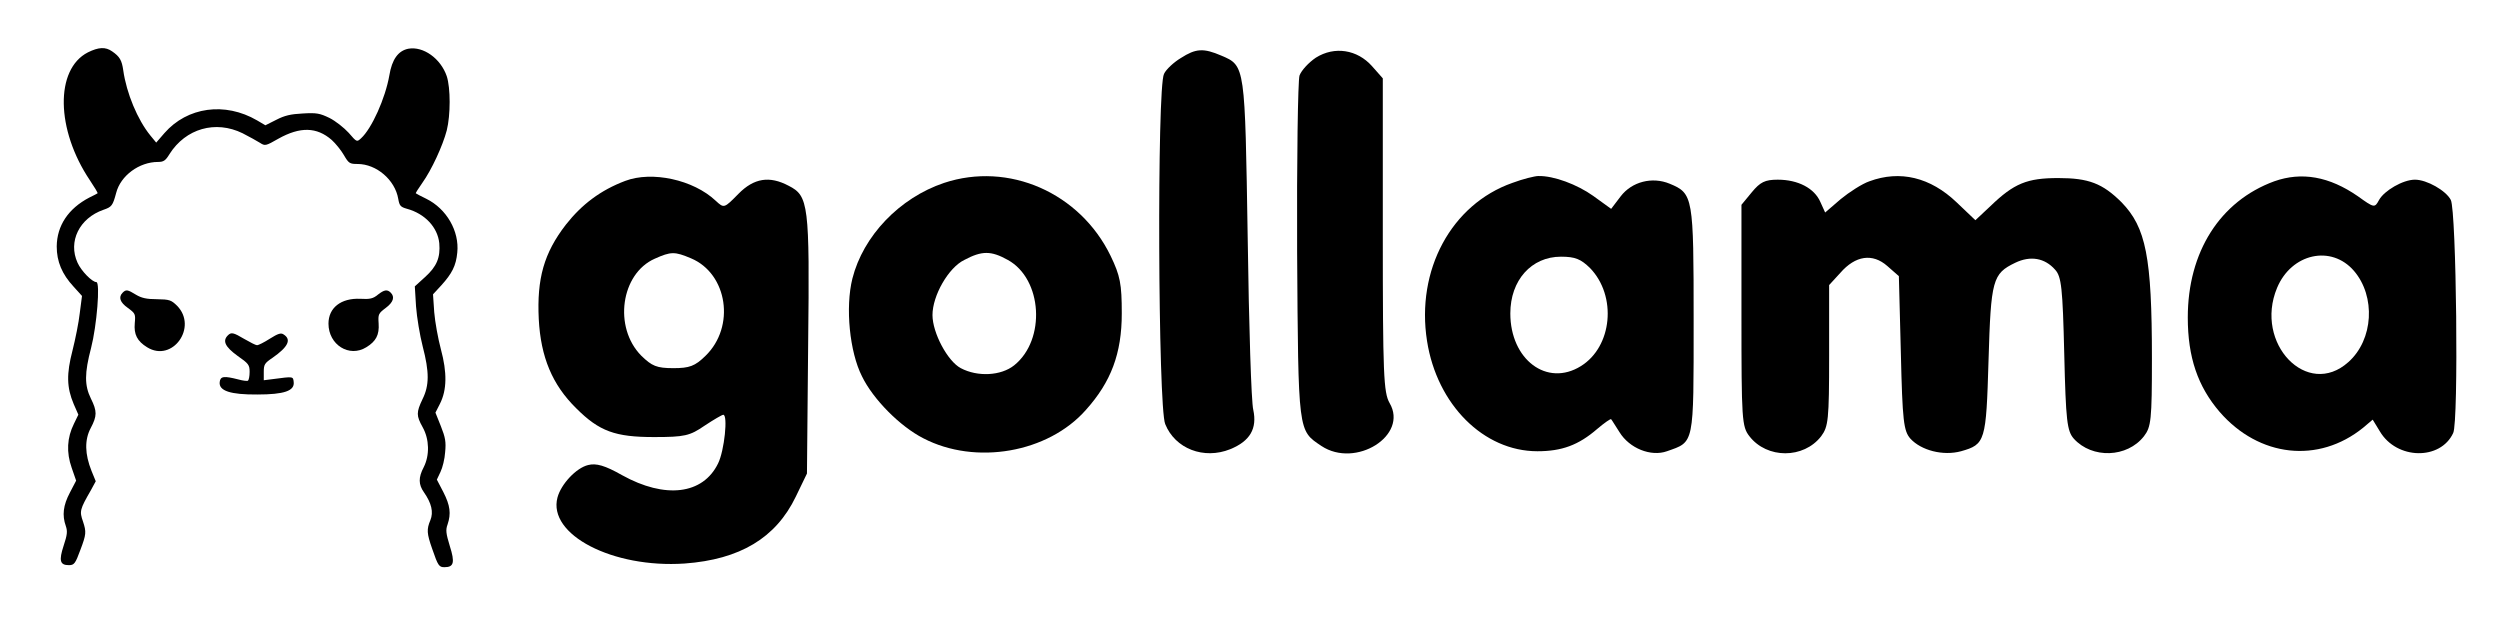
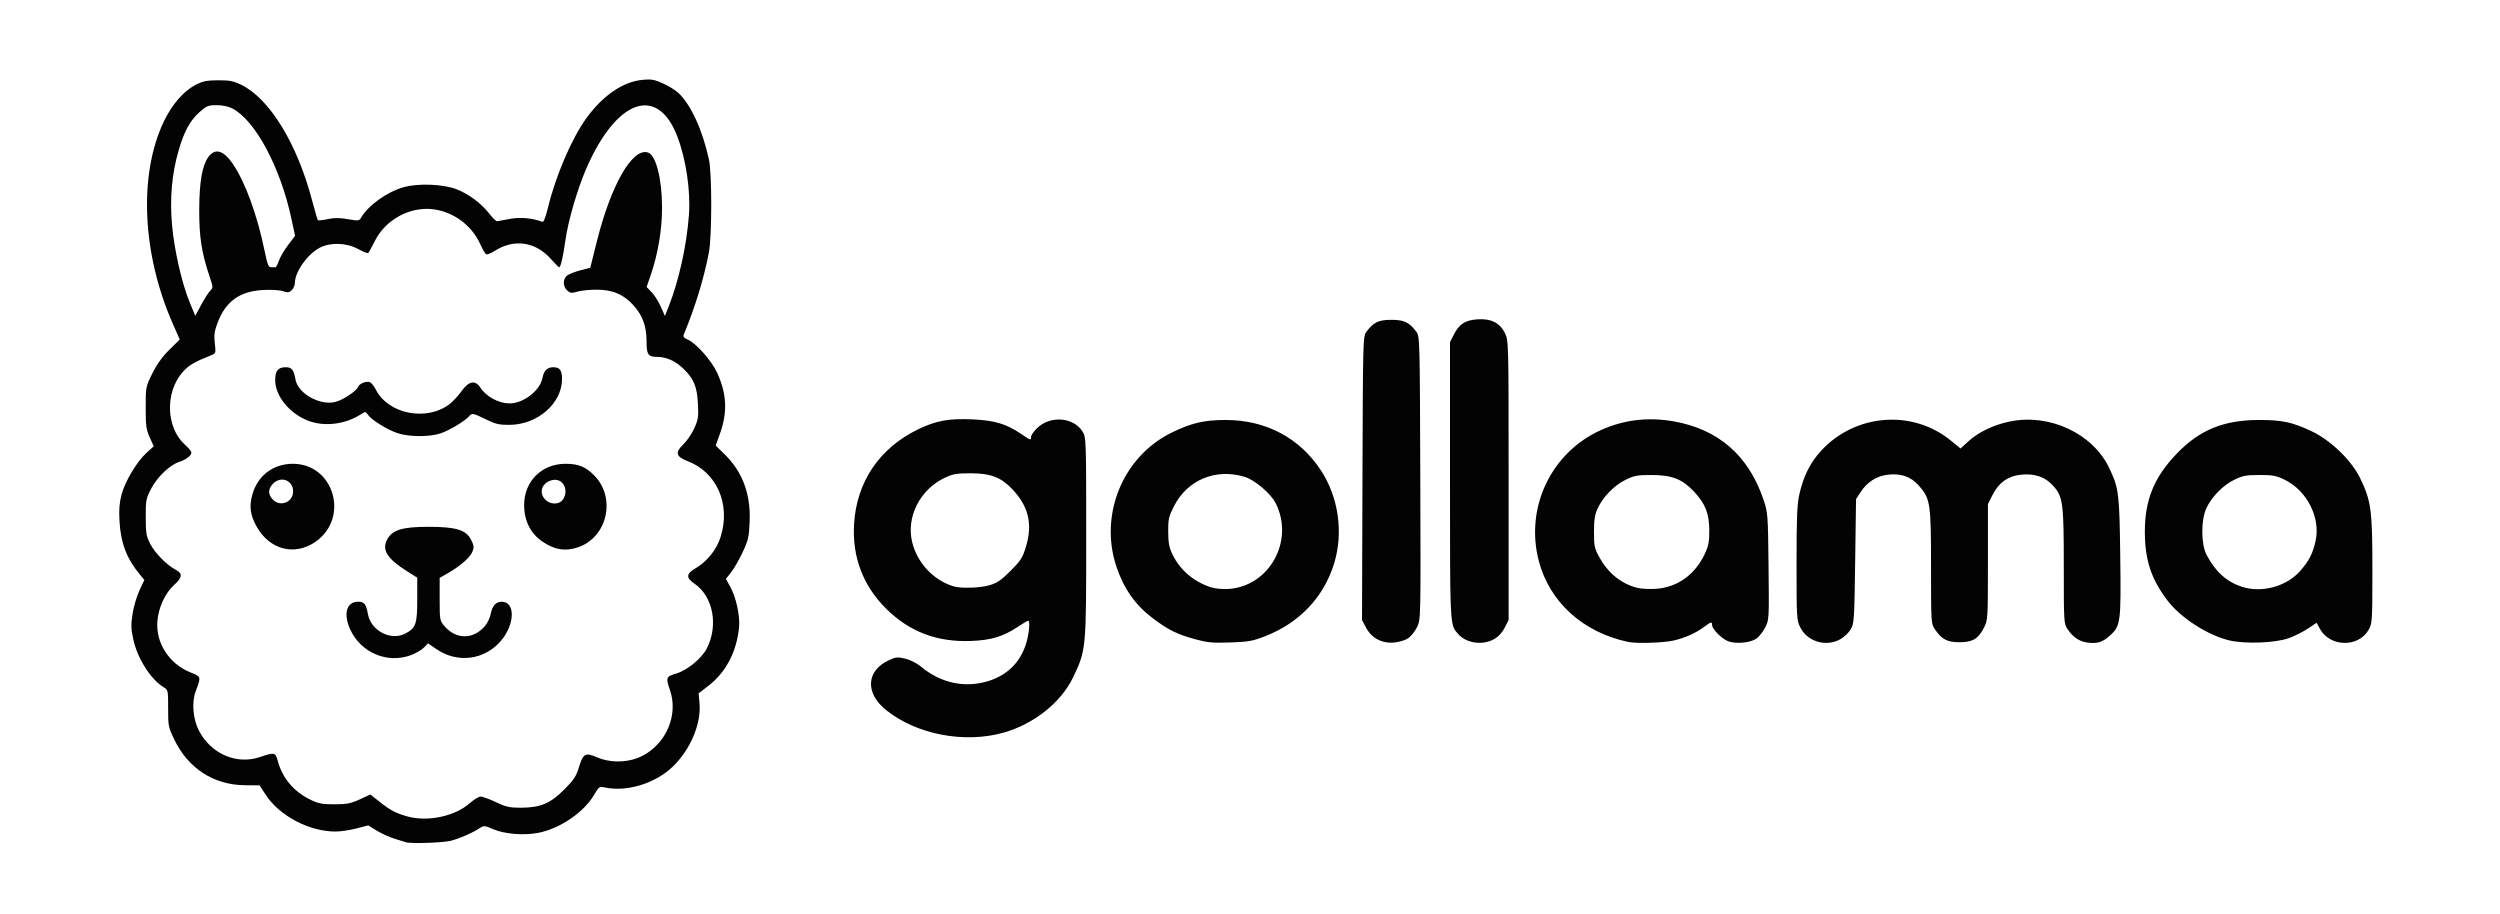
- <svg xmlns="http://www.w3.org/2000/svg" version="1.0" viewBox="0 0 1200 300" width="1200px" height="300px">
-   <g transform="matrix(0.275975, 0, 0, -0.251751, -316.3498, 1007.765)" fill="#000000" stroke="none" style="">
-     <g transform="matrix(0.351679, 0, 0, 0.38827, 525.4252, 2044.104)" style="">
-       <path d="M2200 4788 c-163 -83 -158 -380 10 -628 23 -34 40 -62 38 -64 -1 -1 -20 -11 -41 -21 -104 -54 -160 -138 -161 -240 0 -74 26 -136 84 -198 l41 -45 -11 -84 c-5 -46 -22 -129 -36 -184 -30 -115 -29 -181 6 -263 l23 -52 -22 -45 c-34 -68 -38 -140 -11 -216 l22 -63 -31 -59 c-33 -62 -39 -111 -20 -164 9 -26 7 -43 -11 -97 -24 -73 -18 -95 26 -95 26 0 32 7 57 75 29 76 30 88 13 139 -18 51 -16 59 39 154 l24 44 -21 51 c-33 82 -35 152 -4 210 32 60 32 83 1 145 -32 65 -32 124 1 249 28 108 46 323 26 323 -21 0 -75 55 -93 95 -48 104 9 219 128 260 41 14 46 20 63 83 22 85 114 152 207 152 27 0 37 6 57 39 80 125 227 167 361 102 33 -17 72 -38 86 -47 25 -16 28 -16 91 20 108 60 190 58 264 -6 19 -17 46 -50 60 -74 24 -41 29 -44 68 -44 93 0 185 -78 201 -171 6 -34 11 -40 43 -49 89 -24 152 -91 160 -169 6 -70 -12 -114 -70 -166 l-51 -46 6 -98 c4 -54 19 -143 33 -197 33 -126 33 -191 -1 -259 -31 -65 -31 -81 1 -138 33 -59 35 -137 5 -196 -27 -51 -26 -85 1 -123 38 -54 48 -98 32 -137 -19 -45 -18 -65 9 -141 29 -84 34 -90 61 -90 46 0 52 23 26 104 -19 62 -21 79 -11 106 18 53 13 93 -21 159 l-32 61 18 38 c10 20 21 64 23 97 5 50 1 72 -21 127 l-27 67 22 43 c35 68 36 154 5 268 -14 52 -29 134 -33 182 l-6 88 41 44 c53 58 73 97 79 161 11 105 -53 215 -153 264 -27 13 -50 25 -52 27 -2 1 13 24 32 51 46 64 101 182 121 258 19 76 19 208 0 266 -30 87 -116 148 -190 135 -50 -10 -81 -52 -94 -131 -20 -113 -87 -261 -140 -309 -21 -19 -21 -19 -61 27 -23 25 -65 58 -95 73 -48 23 -64 26 -132 22 -60 -3 -90 -10 -131 -31 l-54 -27 -41 24 c-159 92 -345 66 -458 -62 l-41 -47 -29 35 c-63 77 -118 207 -134 320 -7 49 -17 67 -55 93 -33 23 -67 21 -120 -5z" />
-       <path d="M2372 3608 c-22 -22 -13 -48 26 -75 37 -27 38 -30 34 -75 -5 -55 12 -88 61 -118 125 -77 252 99 148 204 -29 28 -37 31 -100 32 -51 0 -76 6 -103 22 -41 25 -49 27 -66 10z" />
-       <path d="M3634 3598 c-23 -19 -39 -23 -87 -20 -95 4 -157 -44 -157 -122 0 -104 103 -168 187 -116 48 29 65 61 61 117 -3 45 -1 49 35 76 38 28 46 54 25 75 -17 17 -32 15 -64 -10z" />
-       <path d="M2892 3398 c-27 -27 -13 -56 48 -100 55 -38 60 -45 60 -79 0 -21 -4 -40 -8 -43 -4 -3 -26 0 -48 6 -71 18 -89 16 -92 -13 -5 -43 53 -62 186 -61 133 0 185 18 180 61 -3 28 -1 28 -100 15 l-48 -6 0 41 c0 36 4 43 43 69 78 54 95 90 55 115 -13 9 -28 4 -68 -21 -28 -18 -57 -32 -63 -32 -7 0 -34 14 -62 30 -56 33 -66 35 -83 18z" />
-     </g>
-     <g transform="matrix(0.69312, 0, 0, 0.77282, 1638.375, 2091.62)" style="">
-       <path d="M2253 2330 c-17 -10 -37 -28 -42 -39 -18 -32 -15 -823 3 -864 25 -61 97 -88 163 -62 50 20 68 51 58 97 -5 18 -11 209 -14 423 -7 427 -6 426 -66 451 -45 19 -64 18 -102 -6z" />
-       <path d="M2592 2331 c-18 -12 -36 -31 -41 -44 -4 -12 -7 -208 -6 -435 3 -449 2 -440 61 -479 86 -56 219 26 171 106 -15 26 -17 70 -17 415 l0 386 -27 30 c-37 41 -94 50 -141 21z" style="" />
-       <path d="M859 2027 c-62 -23 -109 -58 -149 -108 -55 -70 -73 -133 -68 -233 5 -94 34 -162 94 -220 58 -57 98 -71 195 -71 77 0 90 3 127 28 23 15 44 27 47 27 12 0 3 -88 -13 -120 -38 -77 -133 -88 -241 -29 -43 24 -65 30 -85 25 -30 -7 -68 -47 -77 -80 -25 -92 139 -175 319 -163 139 10 229 63 279 165 l28 57 3 319 c4 346 1 366 -49 391 -48 25 -87 19 -126 -20 -36 -36 -36 -36 -57 -17 -56 52 -160 74 -227 49z m165 -191 c92 -38 112 -169 36 -241 -26 -25 -40 -30 -80 -30 -42 0 -54 5 -81 31 -70 70 -51 202 34 239 41 18 50 18 91 1z" />
-       <path d="M1659 2022 c-112 -37 -203 -131 -230 -236 -18 -71 -7 -181 24 -241 28 -57 96 -124 154 -153 131 -67 313 -36 408 70 63 69 90 139 90 238 0 73 -4 93 -28 142 -77 156 -256 233 -418 180z m160 -190 c87 -47 96 -197 16 -260 -33 -26 -92 -29 -134 -7 -33 17 -71 87 -71 131 0 48 40 117 80 136 44 23 67 23 109 0z" />
-       <path d="M3085 2022 c-153 -53 -242 -215 -214 -390 25 -157 142 -272 277 -272 61 0 103 15 150 55 18 15 34 26 35 24 2 -2 11 -17 21 -32 25 -40 79 -61 119 -47 69 24 67 13 67 322 0 306 -1 314 -60 338 -44 18 -95 5 -123 -31 l-24 -31 -45 32 c-40 28 -99 50 -138 49 -8 0 -38 -7 -65 -17z m195 -210 c68 -69 56 -194 -23 -242 -85 -52 -177 16 -177 130 0 82 53 140 127 140 36 0 50 -6 73 -28z" />
-       <path d="M3981 2026 c-18 -6 -51 -27 -72 -44 l-39 -33 -12 26 c-15 34 -56 55 -107 55 -32 0 -44 -6 -65 -31 l-26 -31 0 -272 c0 -259 1 -275 20 -299 44 -56 136 -56 180 0 18 24 20 40 20 199 l0 174 28 30 c38 43 81 49 118 17 l29 -25 5 -190 c4 -168 7 -192 24 -211 27 -29 82 -43 127 -31 61 17 63 24 69 224 6 199 10 214 67 241 38 18 74 12 100 -17 16 -17 19 -45 23 -208 4 -165 7 -190 24 -209 46 -50 134 -47 176 6 18 23 20 40 20 192 0 251 -15 323 -76 385 -48 47 -83 60 -159 60 -78 0 -111 -13 -170 -69 l-38 -35 -47 44 c-66 62 -142 80 -219 52z" />
-       <path d="M4997 2026 c-136 -49 -217 -174 -217 -336 0 -98 25 -170 80 -233 99 -112 248 -128 360 -39 l24 20 18 -29 c42 -70 152 -72 184 -4 14 28 8 548 -6 575 -12 23 -60 50 -90 50 -30 0 -77 -27 -90 -50 -11 -20 -12 -20 -53 9 -72 49 -141 61 -210 37z m200 -221 c55 -63 49 -170 -14 -225 -103 -91 -237 46 -179 183 36 85 136 107 193 42z" />
-     </g>
+ <svg xmlns="http://www.w3.org/2000/svg" width="1450" height="530" viewBox="0 0 1450 530">
+   <g>
+     <path d="M 261.51 487.64 C257.16,488.80 238.34,489.43 235.50,488.52 C234.95,488.34 232.02,487.44 229.00,486.51 C225.98,485.58 221.26,483.46 218.52,481.78 L 213.54 478.73 L 206.69 480.51 C202.93,481.49 197.49,482.29 194.60,482.29 C179.28,482.29 162.03,473.17 154.03,460.85 L 150.55 455.50 L 142.03 455.43 C123.98,455.27 109.19,445.71 101.12,429.00 C97.65,421.81 97.50,421.06 97.52,410.83 C97.54,400.48 97.46,400.11 95.02,398.66 C87.58,394.22 79.83,382.13 77.39,371.17 C75.96,364.71 75.88,362.46 76.88,356.04 C77.52,351.89 79.32,345.77 80.88,342.44 L 83.72 336.38 L 81.29 333.44 C73.47,323.98 70.10,315.27 69.32,302.50 C68.92,295.83 69.21,291.82 70.46,287.00 C72.47,279.26 79.39,267.68 85.09,262.54 L 89.18 258.84 L 86.84 253.67 C84.80,249.17 84.50,246.94 84.50,236.45 C84.50,224.47 84.53,224.35 88.36,216.58 C90.99,211.26 94.14,206.88 98.24,202.84 L 104.25 196.92 L 100.20 187.71 C82.37,147.16 80.33,101.23 95.02,70.47 C99.70,60.65 106.48,52.82 113.39,49.25 C117.63,47.06 119.86,46.60 126.50,46.57 C133.22,46.53 135.38,46.96 140.00,49.22 C156.44,57.29 172.40,83.38 181.04,116.34 C182.62,122.33 184.12,127.45 184.38,127.72 C184.65,127.98 187.19,127.70 190.03,127.09 C193.85,126.27 196.92,126.28 201.74,127.12 C207.57,128.13 208.38,128.07 209.22,126.57 C213.32,119.25 224.61,111.14 234.38,108.50 C242.94,106.18 257.21,106.80 265.00,109.84 C271.87,112.52 279.36,118.15 283.86,124.01 C285.76,126.48 287.80,128.42 288.40,128.32 C289.01,128.23 292.37,127.61 295.88,126.94 C301.81,125.83 308.88,126.48 314.62,128.68 C315.31,128.95 316.60,125.57 317.97,119.89 C322.36,101.79 331.73,80.04 340.13,68.50 C349.78,55.23 361.44,47.31 372.88,46.28 C377.84,45.83 379.68,46.16 384.63,48.43 C387.86,49.91 391.80,52.33 393.39,53.81 C400.68,60.61 407.42,75.27 411.18,92.50 C412.98,100.71 412.95,137.15 411.15,146.50 C408.19,161.81 403.24,177.98 396.56,194.11 C396.08,195.27 396.73,196.06 398.89,196.95 C403.66,198.93 412.79,209.26 415.98,216.29 C421.63,228.75 422.05,239.17 417.43,251.97 L 415.09 258.43 L 420.30 263.52 C430.64,273.61 435.45,286.52 434.80,302.38 C434.43,311.48 434.02,313.29 430.73,320.31 C428.72,324.60 425.71,329.84 424.05,331.94 L 421.01 335.77 L 423.47 340.17 C426.95,346.40 429.32,357.31 428.64,364.02 C427.22,378.06 421.04,389.87 411.05,397.63 L 405.20 402.16 L 405.72 407.87 C406.80,419.70 400.45,434.78 390.25,444.61 C380.15,454.34 363.75,459.43 351.00,456.77 C347.60,456.06 347.41,456.19 344.50,461.13 C338.56,471.22 324.72,480.61 312.20,483.05 C303.85,484.68 292.65,483.77 286.03,480.92 C281.00,478.75 280.68,478.73 278.15,480.39 C273.92,483.15 266.92,486.20 261.51,487.64 ZM 236.23 473.51 C247.93,476.81 263.74,473.50 272.30,465.97 C274.78,463.79 277.70,462.00 278.79,462.00 C279.88,462.00 283.86,463.46 287.64,465.25 C293.50,468.03 295.59,468.50 302.00,468.48 C313.38,468.45 319.11,466.07 327.15,458.04 C332.74,452.46 334.11,450.40 335.75,445.08 C338.22,437.01 339.50,436.29 346.23,439.21 C354.19,442.67 364.59,442.40 372.30,438.53 C386.52,431.41 393.62,414.52 388.50,400.00 C386.05,393.07 386.36,392.33 392.39,390.58 C398.61,388.77 407.03,381.82 409.96,376.09 C416.82,362.64 413.58,345.83 402.70,338.44 C397.77,335.09 397.95,332.80 403.40,329.61 C410.20,325.63 415.70,318.71 418.01,311.25 C423.84,292.35 415.79,273.97 398.83,267.46 C391.99,264.83 391.39,262.38 396.42,257.64 C398.38,255.79 401.16,251.70 402.61,248.54 C404.96,243.41 405.19,241.90 404.80,234.15 C404.29,224.23 402.39,219.64 396.33,213.80 C391.76,209.38 386.47,207.00 381.23,207.00 C375.92,207.00 375.00,205.67 375.00,197.98 C375.00,189.36 372.82,183.22 367.71,177.41 C361.92,170.83 355.47,168.02 346.12,168.01 C342.05,168.00 336.99,168.52 334.87,169.16 C331.52,170.16 330.74,170.07 329.00,168.50 C326.26,166.02 326.40,161.44 329.26,159.56 C330.51,158.75 333.96,157.46 336.94,156.69 L 342.36 155.31 L 346.07 140.40 C354.34,107.25 366.76,85.57 375.83,88.45 C380.44,89.91 383.96,103.67 383.99,120.31 C384.00,133.18 381.66,147.18 377.44,159.48 L 375.04 166.45 L 377.97 169.48 C379.58,171.14 381.97,174.93 383.28,177.89 L 385.65 183.28 L 387.79 177.89 C393.75,162.86 398.34,142.11 399.59,124.50 C400.59,110.44 397.85,92.08 392.79,79.00 C381.23,49.07 357.48,57.58 339.99,97.90 C334.92,109.59 329.51,128.15 327.99,139.05 C326.66,148.63 325.20,155.00 324.34,155.00 C324.02,155.00 321.95,152.96 319.75,150.46 C310.64,140.10 298.17,138.28 286.71,145.64 C284.63,146.98 282.47,147.79 281.91,147.45 C281.35,147.10 279.85,144.49 278.57,141.66 C273.54,130.50 262.62,122.54 250.64,121.30 C237.27,119.92 223.49,127.60 217.37,139.84 C215.64,143.28 213.96,146.37 213.62,146.71 C213.29,147.05 210.65,146.04 207.76,144.46 C200.92,140.74 191.64,140.43 185.41,143.72 C178.24,147.50 171.08,157.65 171.02,164.10 C171.01,165.52 170.17,167.44 169.17,168.35 C167.64,169.73 166.78,169.82 164.10,168.88 C162.24,168.24 157.36,167.94 152.67,168.19 C139.00,168.90 130.82,174.82 126.13,187.38 C124.36,192.11 124.06,194.40 124.59,199.10 C125.24,204.83 125.20,204.95 122.38,206.08 C112.68,209.94 109.39,211.89 105.94,215.80 C95.55,227.61 96.28,248.28 107.43,258.07 C109.39,259.80 111.00,261.77 111.00,262.45 C111.00,264.26 108.00,266.58 104.00,267.88 C98.53,269.65 91.27,276.54 87.71,283.37 C84.68,289.15 84.50,290.10 84.53,300.00 C84.55,309.37 84.84,311.04 87.19,315.54 C90.00,320.92 96.79,327.80 101.89,330.44 C106.06,332.60 105.82,334.94 100.96,339.30 C95.80,343.93 91.89,352.43 91.28,360.36 C90.31,372.91 98.09,384.98 110.34,389.94 C113.27,391.13 114.85,391.73 115.41,392.84 C116.05,394.13 115.31,396.11 113.67,400.50 L 113.48 401.00 C111.14,407.27 111.90,416.92 115.27,423.55 C122.18,437.16 137.10,443.71 150.72,439.10 C159.25,436.22 159.74,436.32 161.07,441.24 C163.76,451.26 170.26,459.01 179.92,463.76 C184.69,466.10 186.74,466.50 194.00,466.49 C201.20,466.47 203.44,466.04 208.66,463.64 L 214.82 460.81 L 220.07 464.96 C226.51,470.05 229.44,471.60 236.23,473.51 ZM 581.98 424.96 C559.35,431.29 531.92,426.07 514.21,412.07 C501.55,402.06 502.27,388.90 515.83,382.79 C519.64,381.07 520.74,380.98 525.11,382.03 C528.01,382.72 531.79,384.66 534.22,386.68 C545.63,396.21 559.64,399.21 573.21,395.02 C584.76,391.45 592.47,383.43 595.57,371.76 C597.04,366.25 597.46,360.00 596.35,360.00 C596.00,360.00 593.27,361.62 590.28,363.60 C581.90,369.16 574.96,371.28 563.50,371.75 C543.59,372.58 527.47,366.48 513.91,352.99 C500.54,339.69 494.24,323.06 495.36,304.00 C496.78,279.52 510.05,259.88 532.50,249.01 C543.01,243.93 550.35,242.60 564.29,243.25 C576.88,243.84 583.61,245.85 592.11,251.58 C597.97,255.52 598.00,255.53 598.00,253.40 C598.00,252.52 599.49,250.31 601.31,248.49 C608.93,240.87 622.64,241.83 627.90,250.34 C629.97,253.69 630.00,254.59 630.00,311.71 C630.00,376.82 629.99,376.94 622.38,392.88 C615.42,407.44 599.56,420.04 581.98,424.96 ZM 970.78 371.49 C965.04,372.84 949.33,373.36 944.50,372.35 C918.25,366.88 898.73,349.24 892.49,325.33 C884.46,294.53 899.51,262.65 928.27,249.56 C941.62,243.49 955.66,241.77 970.64,244.37 C996.61,248.89 1014.24,264.24 1022.84,289.83 C1025.35,297.30 1025.43,298.29 1025.76,328.50 C1026.09,359.21 1026.08,359.54 1023.80,363.94 C1022.53,366.38 1020.30,369.26 1018.82,370.33 C1015.50,372.75 1007.40,373.62 1002.67,372.05 C998.91,370.82 993.00,364.95 993.00,362.47 C993.00,360.48 992.39,360.61 988.68,363.39 C983.69,367.13 977.61,369.88 970.78,371.49 ZM 1327.46 370.15 C1319.83,372.90 1302.43,373.59 1293.31,371.50 C1280.56,368.58 1264.64,358.31 1256.90,348.00 C1247.60,335.60 1244.04,324.68 1244.01,308.48 C1243.99,290.06 1249.31,276.93 1262.31,263.33 C1275.62,249.41 1289.54,243.65 1310.00,243.59 C1323.64,243.55 1329.62,244.84 1340.94,250.22 C1351.85,255.42 1363.84,267.02 1368.79,277.16 C1375.30,290.52 1376.00,295.70 1375.98,330.41 C1375.97,360.74 1375.91,361.60 1373.73,365.40 C1367.82,375.71 1351.24,375.29 1345.53,364.68 L 1343.66 361.21 L 1338.54 364.61 C1335.72,366.47 1330.74,368.97 1327.46,370.15 ZM 1067.44 370.73 C1059.27,375.37 1048.38,372.22 1044.25,364.04 C1042.05,359.68 1042.00,358.80 1042.00,326.74 C1042.00,300.08 1042.31,292.54 1043.62,286.70 C1046.02,276.04 1049.93,268.27 1056.42,261.26 C1076.14,239.96 1109.20,237.38 1131.33,255.41 L 1137.13 260.13 L 1141.48 256.12 C1147.40,250.67 1156.06,246.49 1165.57,244.50 C1188.70,239.65 1213.86,251.41 1223.38,271.52 C1228.95,283.29 1229.26,285.81 1229.75,322.85 C1230.25,361.38 1230.01,363.15 1223.42,368.94 C1219.31,372.54 1216.30,373.44 1210.78,372.70 C1206.01,372.06 1202.41,369.66 1199.25,365.01 C1197.03,361.75 1197.00,361.29 1197.00,328.53 C1197.00,290.84 1196.56,287.77 1190.21,281.11 C1185.75,276.42 1179.84,274.54 1172.05,275.34 C1164.67,276.09 1159.31,279.91 1155.75,286.94 L 1153.00 292.36 L 1153.00 325.97 C1153.00,358.85 1152.95,359.67 1150.75,363.98 C1147.39,370.55 1144.13,372.50 1136.50,372.50 C1129.40,372.50 1126.21,370.82 1122.25,365.01 C1120.03,361.75 1120.00,361.27 1120.00,329.03 C1120.00,291.87 1119.61,289.25 1113.04,281.79 C1108.31,276.41 1102.65,274.41 1094.82,275.34 C1088.47,276.09 1082.92,279.63 1079.26,285.26 L 1076.50 289.50 L 1076.00 325.50 C1075.53,359.53 1075.39,361.69 1073.44,365.00 C1072.31,366.92 1069.61,369.50 1067.44,370.73 ZM 733.50 369.13 C726.53,371.83 723.95,372.28 713.50,372.63 C703.18,372.99 700.31,372.72 693.00,370.70 C682.62,367.84 677.54,365.32 668.68,358.64 C658.54,351.00 651.83,341.50 647.54,328.72 C637.40,298.51 651.24,264.83 679.50,250.94 C690.91,245.33 698.52,243.56 711.00,243.59 C734.33,243.65 753.86,254.02 766.19,272.90 C776.35,288.45 779.25,308.85 773.83,326.66 C767.84,346.36 753.62,361.34 733.50,369.13 ZM 866.50 370.73 C859.84,374.45 850.49,373.11 845.73,367.74 C845.19,367.13 844.71,366.61 844.28,366.04 C841.00,361.71 841.00,354.89 841.00,283.85 L 841.00 278.74 L 841.00 198.42 L 843.25 194.02 C846.36,187.93 849.76,185.72 856.82,185.21 C864.75,184.63 869.98,187.26 872.89,193.28 C874.98,197.59 875.00,198.32 875.00,278.60 L 875.00 359.58 L 872.75 364.03 C871.27,366.97 869.14,369.26 866.50,370.73 ZM 816.91 370.07 C815.24,371.25 811.74,372.37 808.74,372.66 C801.61,373.36 795.54,370.17 792.29,364.01 L 789.97 359.62 L 790.23 277.38 C790.50,196.09 790.52,195.11 792.56,192.38 C796.66,186.90 799.59,185.50 807.00,185.50 C814.41,185.50 817.34,186.90 821.44,192.38 C823.48,195.11 823.50,196.10 823.77,277.21 C824.04,358.92 824.04,359.29 821.94,363.63 C820.78,366.03 818.51,368.92 816.91,370.07 ZM 110.14 175.68 L 113.27 183.19 L 116.66 176.85 C118.52,173.37 120.87,169.68 121.89,168.66 C123.69,166.87 123.68,166.63 121.49,160.16 C116.92,146.67 115.50,137.39 115.55,121.50 C115.61,105.53 117.29,95.89 120.88,91.00 C124.74,85.74 129.66,87.14 135.01,95.01 C142.38,105.87 149.28,124.86 153.63,146.25 C155.07,153.34 155.75,155.00 157.21,155.00 L 159.75 155.00 C160.16,155.00 161.06,153.31 161.75,151.25 C162.44,149.19 164.84,145.09 167.08,142.14 L 171.14 136.77 L 169.00 126.79 C162.62,96.97 148.05,69.77 134.79,62.92 C132.48,61.72 129.05,61.00 125.68,61.00 C120.83,61.00 119.83,61.40 115.86,64.89 C110.29,69.79 106.82,76.13 103.58,87.33 C99.65,100.88 98.40,115.17 99.79,130.61 C101.12,145.34 105.56,164.69 110.14,175.68 ZM 553.00 340.06 C557.38,341.40 568.46,341.05 574.02,339.40 C578.32,338.13 580.76,336.45 586.12,331.09 C592.06,325.15 593.08,323.54 595.05,317.07 C598.99,304.09 596.61,293.85 587.37,283.97 C580.74,276.88 574.68,274.52 563.00,274.51 C554.84,274.50 552.73,274.87 548.00,277.10 C533.69,283.86 525.62,299.57 528.99,314.14 C531.78,326.23 541.28,336.49 553.00,340.06 ZM 949.73 340.97 C951.81,341.50 956.50,341.75 960.18,341.53 C972.75,340.78 983.15,333.39 988.81,321.18 C990.99,316.49 991.43,314.11 991.39,307.50 C991.32,297.76 989.10,292.16 982.50,285.10 C975.73,277.87 969.75,275.53 958.00,275.51 C949.63,275.50 947.83,275.83 942.86,278.27 C936.27,281.50 929.72,288.21 926.67,294.82 C924.97,298.51 924.51,301.40 924.51,308.50 C924.50,316.62 924.79,318.03 927.50,322.97 C932.69,332.45 940.28,338.59 949.73,340.97 ZM 1300.50 340.39 C1311.94,344.04 1326.18,340.14 1334.07,331.19 C1339.22,325.34 1341.41,321.10 1343.04,313.75 C1346.02,300.35 1338.12,284.65 1325.22,278.31 C1320.24,275.86 1318.34,275.50 1310.50,275.50 C1302.69,275.50 1300.75,275.87 1295.86,278.27 C1289.27,281.50 1282.72,288.21 1279.67,294.82 C1276.46,301.77 1276.58,315.74 1279.89,321.97 C1285.08,331.73 1291.59,337.55 1300.50,340.39 ZM 702.29 340.61 C704.72,341.41 709.03,341.82 712.50,341.60 C736.27,340.06 750.85,313.65 739.92,291.90 C737.07,286.21 727.71,278.29 721.76,276.52 C705.03,271.55 688.73,278.32 681.00,293.45 C677.82,299.67 677.51,301.05 677.56,308.44 C677.60,314.88 678.11,317.59 680.00,321.49 C684.40,330.59 692.26,337.33 702.29,340.61 ZM 238.30 379.99 C224.64,385.10 209.19,378.53 203.08,365.00 C198.98,355.93 201.02,349.00 207.79,349.00 C211.28,349.00 212.36,350.39 213.41,356.22 C215.13,365.78 226.65,371.82 234.96,367.52 C241.18,364.30 242.00,362.03 242.00,347.90 L 242.00 335.06 L 236.25 331.43 C224.53,324.01 221.37,319.05 224.51,312.99 C227.41,307.37 233.31,305.54 248.50,305.55 C264.73,305.56 270.43,307.34 273.35,313.30 C274.94,316.53 275.02,317.53 273.96,320.09 C272.58,323.42 267.01,328.27 259.75,332.45 L 255.00 335.19 L 255.00 347.52 C255.00,359.36 255.10,359.97 257.62,362.96 C264.43,371.05 274.55,371.07 281.34,363.01 C282.76,361.32 284.22,358.27 284.59,356.22 C285.44,351.44 287.61,349.00 291.00,349.00 C298.98,349.00 298.72,362.13 290.55,371.67 C280.97,382.87 265.30,384.87 253.07,376.45 L 248.23 373.13 L 245.95 375.55 C244.70,376.89 241.25,378.88 238.30,379.99 ZM 255.57 251.35 C249.05,253.53 237.00,253.45 230.41,251.18 C224.37,249.09 215.53,243.60 213.47,240.65 C212.03,238.60 211.92,238.59 209.25,240.33 C200.32,246.12 188.27,247.62 178.92,244.09 C168.18,240.04 159.85,230.03 159.62,220.91 C159.47,215.25 161.17,213.00 165.59,213.00 C169.29,213.00 170.34,214.30 171.40,220.20 C172.87,228.34 185.80,235.48 194.73,233.07 C199.13,231.89 206.77,226.76 207.68,224.38 C208.42,222.47 212.46,220.86 214.53,221.65 C215.39,221.98 216.95,223.94 218.01,226.02 C225.26,240.22 247.41,244.55 260.77,234.36 C262.64,232.94 265.75,229.57 267.68,226.88 C271.92,220.98 275.63,220.25 278.56,224.75 C281.98,230.01 289.17,233.94 295.43,233.98 C303.54,234.02 313.24,226.57 314.62,219.23 C315.41,215.00 317.42,213.00 320.87,213.00 C324.73,213.00 326.00,214.73 325.98,219.95 C325.91,234.04 311.69,246.36 295.42,246.42 C289.44,246.44 287.33,245.95 281.80,243.22 C274.36,239.56 273.71,239.44 272.03,241.46 C269.82,244.12 260.59,249.67 255.57,251.35 ZM 182.89 314.30 C170.94,322.55 156.55,318.90 149.01,305.69 C145.09,298.82 144.39,293.62 146.44,286.56 C149.59,275.71 158.55,269.00 169.86,269.00 C193.82,269.00 202.89,300.50 182.89,314.30 ZM 335.33 317.40 C327.99,319.90 321.99,319.01 314.97,314.36 C307.79,309.61 304.00,302.20 304.00,292.90 C304.00,279.16 314.20,269.00 327.99,269.00 C335.60,269.00 339.75,270.71 344.84,275.95 C357.42,288.92 352.21,311.65 335.33,317.40 ZM 316.17 289.69 C319.08,292.78 324.31,292.83 326.44,289.78 C330.22,284.38 326.59,277.25 320.65,278.40 C314.49,279.59 312.18,285.43 316.17,289.69 ZM 158.17 289.69 C162.50,294.29 170.00,291.32 170.00,285.00 C170.00,278.61 163.04,275.87 158.45,280.45 C155.42,283.49 155.33,286.65 158.17,289.69 Z" fill="rgb(3,3,3)" />
  </g>
</svg>
